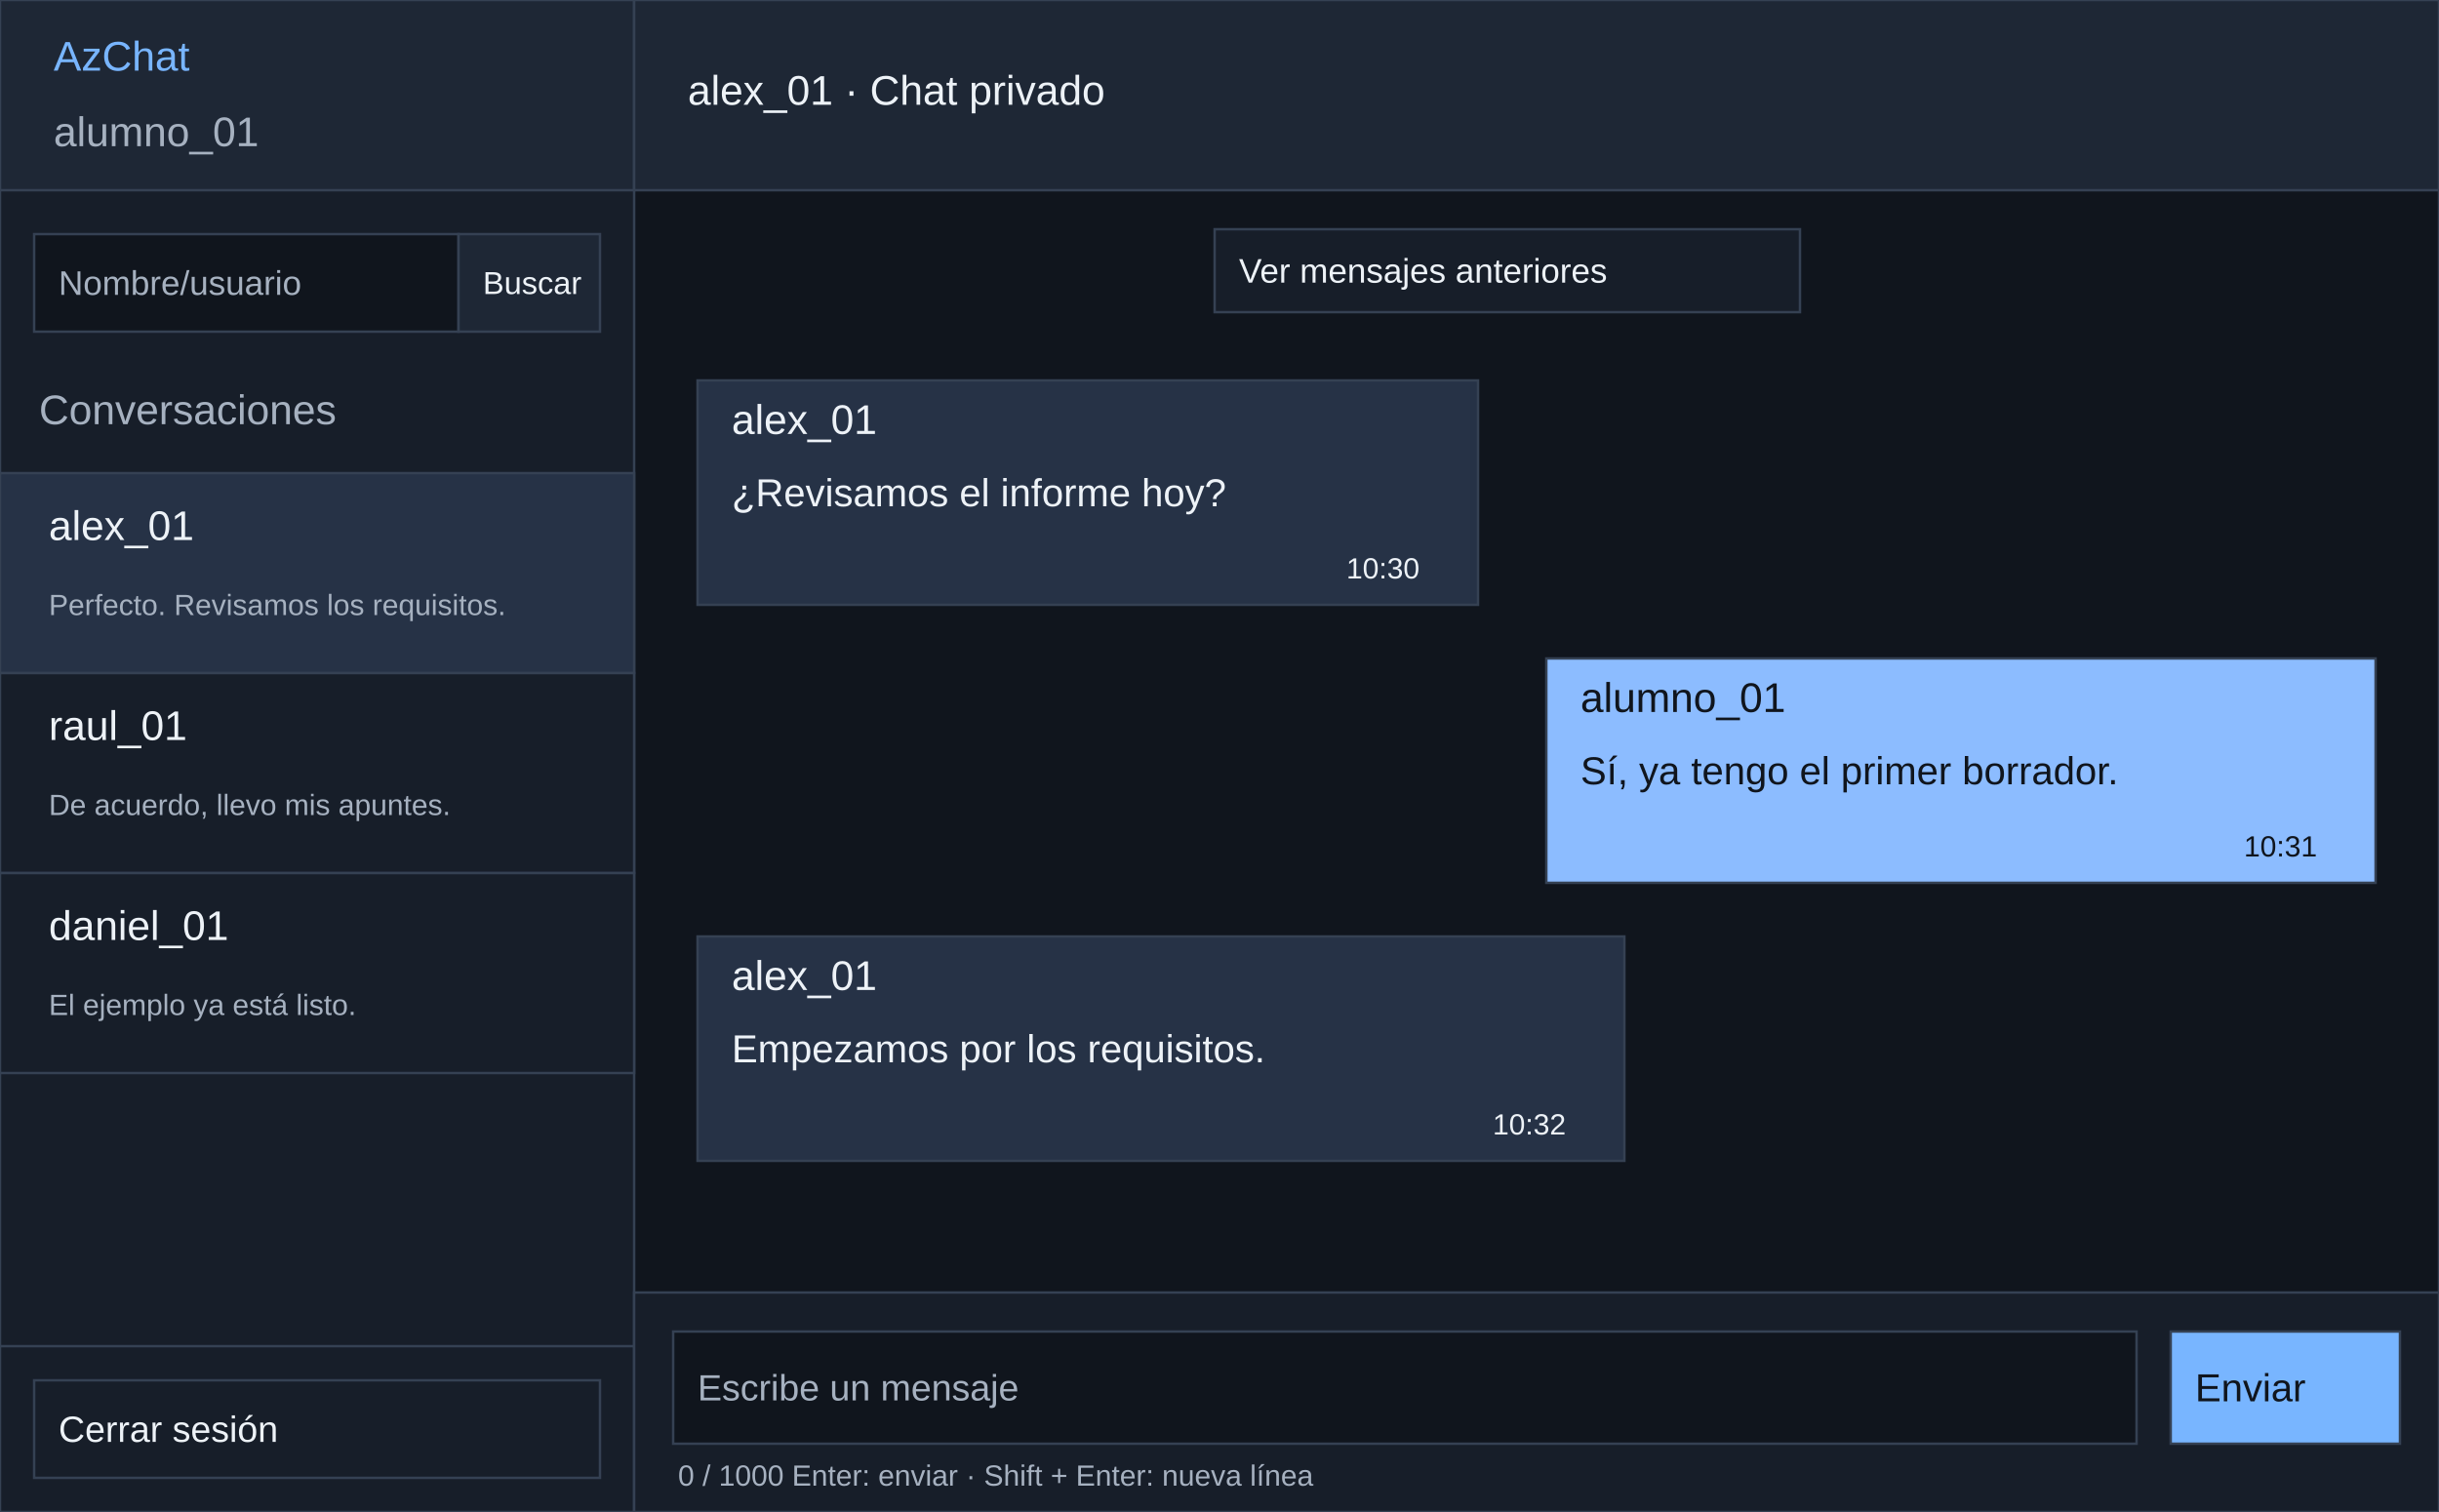
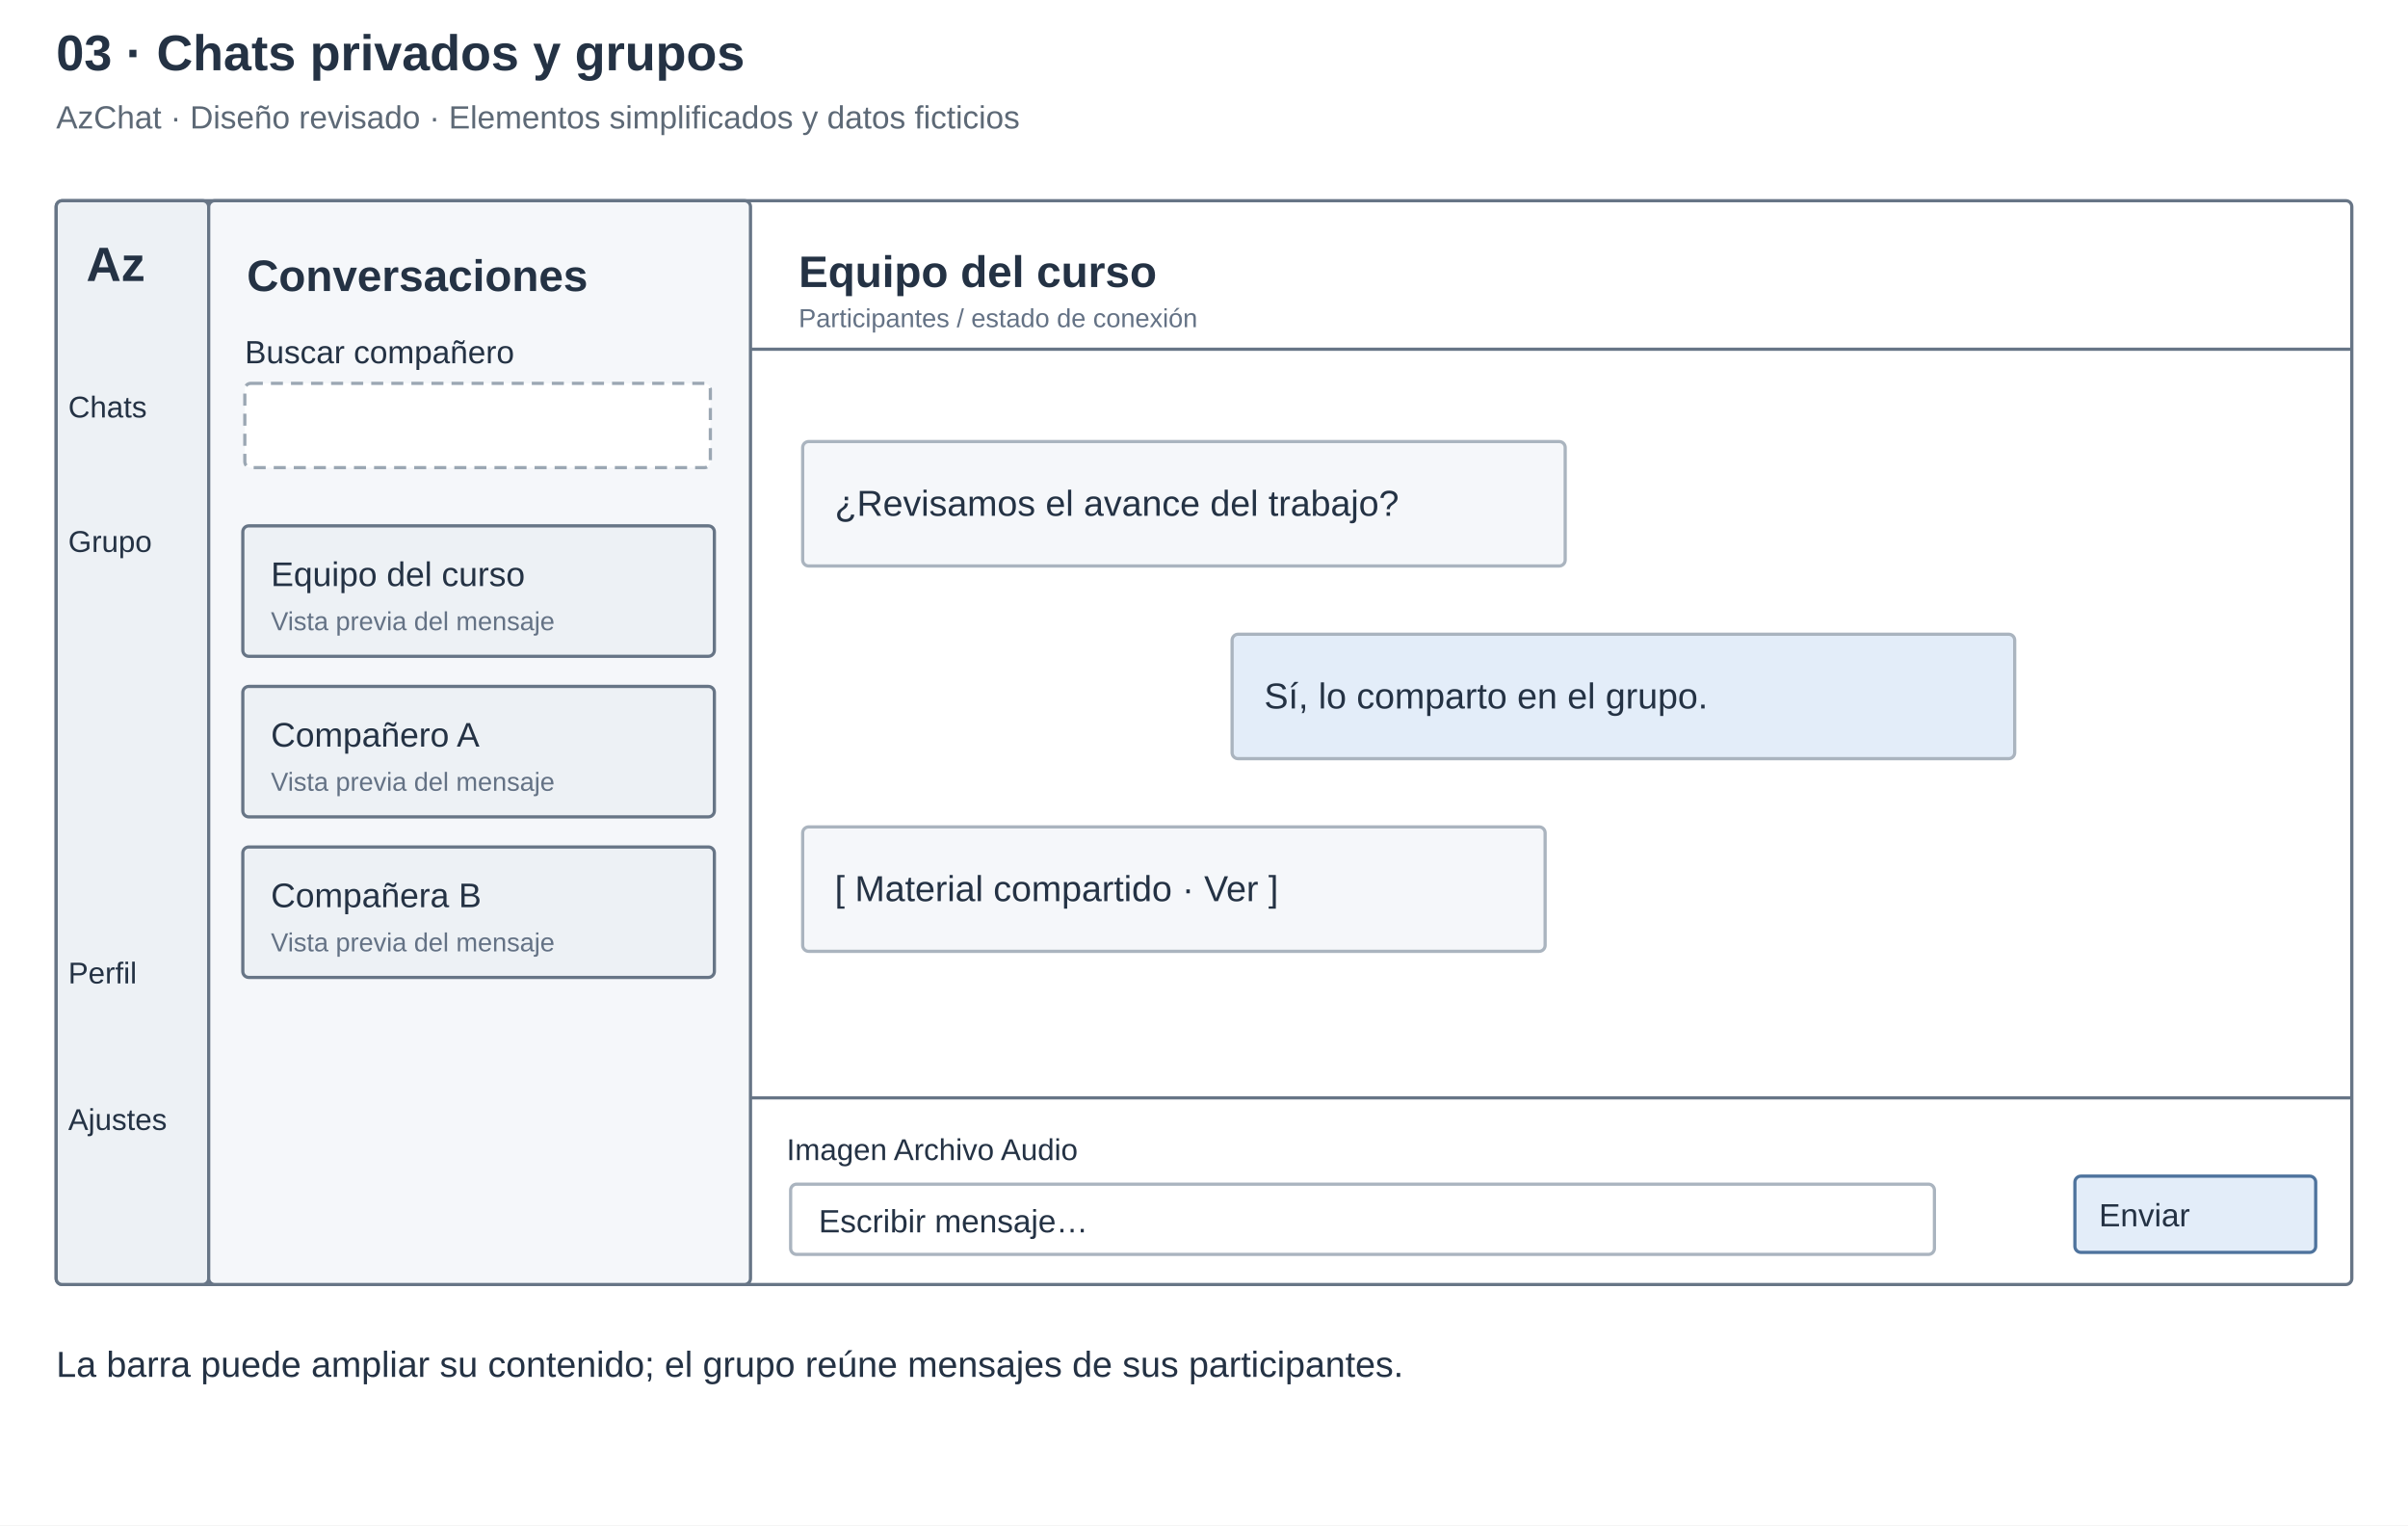
- <svg xmlns="http://www.w3.org/2000/svg" aria-labelledby="titulo" width="1000" height="620" viewBox="0 0 1000 620" role="img" content="&lt;mxfile host=&quot;app.diagrams.net&quot; compressed=&quot;false&quot;&gt;&lt;diagram id=&quot;03_contenido&quot; name=&quot;3. Contenido: conversaciones de ejemplo&quot;&gt;&lt;mxGraphModel grid=&quot;1&quot; gridSize=&quot;10&quot; page=&quot;1&quot; pageWidth=&quot;1000&quot; pageHeight=&quot;620&quot; background=&quot;#ffffff&quot;&gt;&lt;root&gt;&lt;mxCell id=&quot;0&quot; /&gt;&lt;mxCell id=&quot;1&quot; parent=&quot;0&quot; /&gt;&lt;mxCell id=&quot;n0&quot; value=&quot;&quot; style=&quot;rounded=0;html=0;whiteSpace=wrap;fillColor=#10151d;strokeColor=#354153;fontColor=#edf2f7;fontSize=17;fontFamily=Arial;align=left;verticalAlign=middle;spacingLeft=10;&quot; vertex=&quot;1&quot; parent=&quot;1&quot;&gt;&lt;mxGeometry as=&quot;geometry&quot; x=&quot;0&quot; y=&quot;0&quot; width=&quot;1000&quot; height=&quot;620&quot; /&gt;&lt;/mxCell&gt;&lt;mxCell id=&quot;n1&quot; value=&quot;&quot; style=&quot;rounded=0;html=0;whiteSpace=wrap;fillColor=#171e29;strokeColor=#354153;fontColor=#edf2f7;fontSize=17;fontFamily=Arial;align=left;verticalAlign=middle;spacingLeft=10;&quot; vertex=&quot;1&quot; parent=&quot;1&quot;&gt;&lt;mxGeometry as=&quot;geometry&quot; x=&quot;0&quot; y=&quot;0&quot; width=&quot;260&quot; height=&quot;620&quot; /&gt;&lt;/mxCell&gt;&lt;mxCell id=&quot;n2&quot; value=&quot;&quot; style=&quot;rounded=0;html=0;whiteSpace=wrap;fillColor=#1e2735;strokeColor=#354153;fontColor=#edf2f7;fontSize=17;fontFamily=Arial;align=left;verticalAlign=middle;spacingLeft=10;&quot; vertex=&quot;1&quot; parent=&quot;1&quot;&gt;&lt;mxGeometry as=&quot;geometry&quot; x=&quot;0&quot; y=&quot;0&quot; width=&quot;260&quot; height=&quot;78&quot; /&gt;&lt;/mxCell&gt;&lt;mxCell id=&quot;n3&quot; value=&quot;&quot; style=&quot;rounded=0;html=0;whiteSpace=wrap;fillColor=#1e2735;strokeColor=#354153;fontColor=#edf2f7;fontSize=17;fontFamily=Arial;align=left;verticalAlign=middle;spacingLeft=10;&quot; vertex=&quot;1&quot; parent=&quot;1&quot;&gt;&lt;mxGeometry as=&quot;geometry&quot; x=&quot;260&quot; y=&quot;0&quot; width=&quot;740&quot; height=&quot;78&quot; /&gt;&lt;/mxCell&gt;&lt;mxCell id=&quot;n4&quot; value=&quot;AzChat&quot; style=&quot;rounded=0;html=0;whiteSpace=wrap;fillColor=none;strokeColor=none;fontColor=#78b5ff;fontSize=17;fontFamily=Arial;align=left;verticalAlign=middle;spacingLeft=10;&quot; vertex=&quot;1&quot; parent=&quot;1&quot;&gt;&lt;mxGeometry as=&quot;geometry&quot; x=&quot;12&quot; y=&quot;8&quot; width=&quot;220&quot; height=&quot;30&quot; /&gt;&lt;/mxCell&gt;&lt;mxCell id=&quot;n5&quot; value=&quot;alumno_01&quot; style=&quot;rounded=0;html=0;whiteSpace=wrap;fillColor=none;strokeColor=none;fontColor=#a6b1c0;fontSize=17;fontFamily=Arial;align=left;verticalAlign=middle;spacingLeft=10;&quot; vertex=&quot;1&quot; parent=&quot;1&quot;&gt;&lt;mxGeometry as=&quot;geometry&quot; x=&quot;12&quot; y=&quot;40&quot; width=&quot;220&quot; height=&quot;28&quot; /&gt;&lt;/mxCell&gt;&lt;mxCell id=&quot;n6&quot; value=&quot;alex_01 · Chat privado&quot; style=&quot;rounded=0;html=0;whiteSpace=wrap;fillColor=none;strokeColor=none;fontColor=#edf2f7;fontSize=17;fontFamily=Arial;align=left;verticalAlign=middle;spacingLeft=10;&quot; vertex=&quot;1&quot; parent=&quot;1&quot;&gt;&lt;mxGeometry as=&quot;geometry&quot; x=&quot;272&quot; y=&quot;15&quot; width=&quot;350&quot; height=&quot;44&quot; /&gt;&lt;/mxCell&gt;&lt;mxCell id=&quot;n7&quot; value=&quot;&quot; style=&quot;rounded=0;html=0;whiteSpace=wrap;fillColor=#10151d;strokeColor=#354153;fontColor=#edf2f7;fontSize=17;fontFamily=Arial;align=left;verticalAlign=middle;spacingLeft=10;&quot; vertex=&quot;1&quot; parent=&quot;1&quot;&gt;&lt;mxGeometry as=&quot;geometry&quot; x=&quot;14&quot; y=&quot;96&quot; width=&quot;174&quot; height=&quot;40&quot; /&gt;&lt;/mxCell&gt;&lt;mxCell id=&quot;n8&quot; value=&quot;&quot; style=&quot;rounded=0;html=0;whiteSpace=wrap;fillColor=#1e2735;strokeColor=#354153;fontColor=#edf2f7;fontSize=17;fontFamily=Arial;align=left;verticalAlign=middle;spacingLeft=10;&quot; vertex=&quot;1&quot; parent=&quot;1&quot;&gt;&lt;mxGeometry as=&quot;geometry&quot; x=&quot;188&quot; y=&quot;96&quot; width=&quot;58&quot; height=&quot;40&quot; /&gt;&lt;/mxCell&gt;&lt;mxCell id=&quot;n9&quot; value=&quot;Nombre/usuario&quot; style=&quot;rounded=0;html=0;whiteSpace=wrap;fillColor=none;strokeColor=none;fontColor=#a6b1c0;fontSize=14;fontFamily=Arial;align=left;verticalAlign=middle;spacingLeft=10;&quot; vertex=&quot;1&quot; parent=&quot;1&quot;&gt;&lt;mxGeometry as=&quot;geometry&quot; x=&quot;14&quot; y=&quot;96&quot; width=&quot;174&quot; height=&quot;40&quot; /&gt;&lt;/mxCell&gt;&lt;mxCell id=&quot;n10&quot; value=&quot;Buscar&quot; style=&quot;rounded=0;html=0;whiteSpace=wrap;fillColor=none;strokeColor=none;fontColor=#edf2f7;fontSize=13;fontFamily=Arial;align=left;verticalAlign=middle;spacingLeft=10;&quot; vertex=&quot;1&quot; parent=&quot;1&quot;&gt;&lt;mxGeometry as=&quot;geometry&quot; x=&quot;188&quot; y=&quot;96&quot; width=&quot;58&quot; height=&quot;40&quot; /&gt;&lt;/mxCell&gt;&lt;mxCell id=&quot;n11&quot; value=&quot;Conversaciones&quot; style=&quot;rounded=0;html=0;whiteSpace=wrap;fillColor=none;strokeColor=none;fontColor=#a6b1c0;fontSize=17;fontFamily=Arial;align=left;verticalAlign=middle;spacingLeft=10;&quot; vertex=&quot;1&quot; parent=&quot;1&quot;&gt;&lt;mxGeometry as=&quot;geometry&quot; x=&quot;6&quot; y=&quot;150&quot; width=&quot;240&quot; height=&quot;36&quot; /&gt;&lt;/mxCell&gt;&lt;mxCell id=&quot;n12&quot; value=&quot;&quot; style=&quot;rounded=0;html=0;whiteSpace=wrap;fillColor=#263246;strokeColor=#354153;fontColor=#edf2f7;fontSize=17;fontFamily=Arial;align=left;verticalAlign=middle;spacingLeft=10;&quot; vertex=&quot;1&quot; parent=&quot;1&quot;&gt;&lt;mxGeometry as=&quot;geometry&quot; x=&quot;0&quot; y=&quot;194&quot; width=&quot;260&quot; height=&quot;82&quot; /&gt;&lt;/mxCell&gt;&lt;mxCell id=&quot;n13&quot; value=&quot;alex_01&quot; style=&quot;rounded=0;html=0;whiteSpace=wrap;fillColor=none;strokeColor=none;fontColor=#edf2f7;fontSize=17;fontFamily=Arial;align=left;verticalAlign=middle;spacingLeft=10;&quot; vertex=&quot;1&quot; parent=&quot;1&quot;&gt;&lt;mxGeometry as=&quot;geometry&quot; x=&quot;10&quot; y=&quot;202&quot; width=&quot;230&quot; height=&quot;27&quot; /&gt;&lt;/mxCell&gt;&lt;mxCell id=&quot;n14&quot; value=&quot;Perfecto. Revisamos los requisitos.&quot; style=&quot;rounded=0;html=0;whiteSpace=wrap;fillColor=none;strokeColor=none;fontColor=#a6b1c0;fontSize=12;fontFamily=Arial;align=left;verticalAlign=middle;spacingLeft=10;&quot; vertex=&quot;1&quot; parent=&quot;1&quot;&gt;&lt;mxGeometry as=&quot;geometry&quot; x=&quot;10&quot; y=&quot;233&quot; width=&quot;230&quot; height=&quot;30&quot; /&gt;&lt;/mxCell&gt;&lt;mxCell id=&quot;n15&quot; value=&quot;&quot; style=&quot;rounded=0;html=0;whiteSpace=wrap;fillColor=#171e29;strokeColor=#354153;fontColor=#edf2f7;fontSize=17;fontFamily=Arial;align=left;verticalAlign=middle;spacingLeft=10;&quot; vertex=&quot;1&quot; parent=&quot;1&quot;&gt;&lt;mxGeometry as=&quot;geometry&quot; x=&quot;0&quot; y=&quot;276&quot; width=&quot;260&quot; height=&quot;82&quot; /&gt;&lt;/mxCell&gt;&lt;mxCell id=&quot;n16&quot; value=&quot;raul_01&quot; style=&quot;rounded=0;html=0;whiteSpace=wrap;fillColor=none;strokeColor=none;fontColor=#edf2f7;fontSize=17;fontFamily=Arial;align=left;verticalAlign=middle;spacingLeft=10;&quot; vertex=&quot;1&quot; parent=&quot;1&quot;&gt;&lt;mxGeometry as=&quot;geometry&quot; x=&quot;10&quot; y=&quot;284&quot; width=&quot;230&quot; height=&quot;27&quot; /&gt;&lt;/mxCell&gt;&lt;mxCell id=&quot;n17&quot; value=&quot;De acuerdo, llevo mis apuntes.&quot; style=&quot;rounded=0;html=0;whiteSpace=wrap;fillColor=none;strokeColor=none;fontColor=#a6b1c0;fontSize=12;fontFamily=Arial;align=left;verticalAlign=middle;spacingLeft=10;&quot; vertex=&quot;1&quot; parent=&quot;1&quot;&gt;&lt;mxGeometry as=&quot;geometry&quot; x=&quot;10&quot; y=&quot;315&quot; width=&quot;230&quot; height=&quot;30&quot; /&gt;&lt;/mxCell&gt;&lt;mxCell id=&quot;n18&quot; value=&quot;&quot; style=&quot;rounded=0;html=0;whiteSpace=wrap;fillColor=#171e29;strokeColor=#354153;fontColor=#edf2f7;fontSize=17;fontFamily=Arial;align=left;verticalAlign=middle;spacingLeft=10;&quot; vertex=&quot;1&quot; parent=&quot;1&quot;&gt;&lt;mxGeometry as=&quot;geometry&quot; x=&quot;0&quot; y=&quot;358&quot; width=&quot;260&quot; height=&quot;82&quot; /&gt;&lt;/mxCell&gt;&lt;mxCell id=&quot;n19&quot; value=&quot;daniel_01&quot; style=&quot;rounded=0;html=0;whiteSpace=wrap;fillColor=none;strokeColor=none;fontColor=#edf2f7;fontSize=17;fontFamily=Arial;align=left;verticalAlign=middle;spacingLeft=10;&quot; vertex=&quot;1&quot; parent=&quot;1&quot;&gt;&lt;mxGeometry as=&quot;geometry&quot; x=&quot;10&quot; y=&quot;366&quot; width=&quot;230&quot; height=&quot;27&quot; /&gt;&lt;/mxCell&gt;&lt;mxCell id=&quot;n20&quot; value=&quot;El ejemplo ya está listo.&quot; style=&quot;rounded=0;html=0;whiteSpace=wrap;fillColor=none;strokeColor=none;fontColor=#a6b1c0;fontSize=12;fontFamily=Arial;align=left;verticalAlign=middle;spacingLeft=10;&quot; vertex=&quot;1&quot; parent=&quot;1&quot;&gt;&lt;mxGeometry as=&quot;geometry&quot; x=&quot;10&quot; y=&quot;397&quot; width=&quot;230&quot; height=&quot;30&quot; /&gt;&lt;/mxCell&gt;&lt;mxCell id=&quot;n21&quot; value=&quot;&quot; style=&quot;rounded=0;html=0;whiteSpace=wrap;fillColor=#171e29;strokeColor=#354153;fontColor=#edf2f7;fontSize=17;fontFamily=Arial;align=left;verticalAlign=middle;spacingLeft=10;&quot; vertex=&quot;1&quot; parent=&quot;1&quot;&gt;&lt;mxGeometry as=&quot;geometry&quot; x=&quot;0&quot; y=&quot;552&quot; width=&quot;260&quot; height=&quot;68&quot; /&gt;&lt;/mxCell&gt;&lt;mxCell id=&quot;n22&quot; value=&quot;&quot; style=&quot;rounded=0;html=0;whiteSpace=wrap;fillColor=#171e29;strokeColor=#354153;fontColor=#edf2f7;fontSize=17;fontFamily=Arial;align=left;verticalAlign=middle;spacingLeft=10;&quot; vertex=&quot;1&quot; parent=&quot;1&quot;&gt;&lt;mxGeometry as=&quot;geometry&quot; x=&quot;14&quot; y=&quot;566&quot; width=&quot;232&quot; height=&quot;40&quot; /&gt;&lt;/mxCell&gt;&lt;mxCell id=&quot;n23&quot; value=&quot;Cerrar sesión&quot; style=&quot;rounded=0;html=0;whiteSpace=wrap;fillColor=none;strokeColor=none;fontColor=#edf2f7;fontSize=15;fontFamily=Arial;align=left;verticalAlign=middle;spacingLeft=10;&quot; vertex=&quot;1&quot; parent=&quot;1&quot;&gt;&lt;mxGeometry as=&quot;geometry&quot; x=&quot;14&quot; y=&quot;566&quot; width=&quot;232&quot; height=&quot;40&quot; /&gt;&lt;/mxCell&gt;&lt;mxCell id=&quot;n24&quot; value=&quot;&quot; style=&quot;rounded=0;html=0;whiteSpace=wrap;fillColor=#171e29;strokeColor=#354153;fontColor=#edf2f7;fontSize=17;fontFamily=Arial;align=left;verticalAlign=middle;spacingLeft=10;&quot; vertex=&quot;1&quot; parent=&quot;1&quot;&gt;&lt;mxGeometry as=&quot;geometry&quot; x=&quot;498&quot; y=&quot;94&quot; width=&quot;240&quot; height=&quot;34&quot; /&gt;&lt;/mxCell&gt;&lt;mxCell id=&quot;n25&quot; value=&quot;Ver mensajes anteriores&quot; style=&quot;rounded=0;html=0;whiteSpace=wrap;fillColor=none;strokeColor=none;fontColor=#edf2f7;fontSize=14;fontFamily=Arial;align=left;verticalAlign=middle;spacingLeft=10;&quot; vertex=&quot;1&quot; parent=&quot;1&quot;&gt;&lt;mxGeometry as=&quot;geometry&quot; x=&quot;498&quot; y=&quot;94&quot; width=&quot;240&quot; height=&quot;34&quot; /&gt;&lt;/mxCell&gt;&lt;mxCell id=&quot;n26&quot; value=&quot;&quot; style=&quot;rounded=0;html=0;whiteSpace=wrap;fillColor=#263246;strokeColor=#354153;fontColor=#edf2f7;fontSize=17;fontFamily=Arial;align=left;verticalAlign=middle;spacingLeft=10;&quot; vertex=&quot;1&quot; parent=&quot;1&quot;&gt;&lt;mxGeometry as=&quot;geometry&quot; x=&quot;286&quot; y=&quot;156&quot; width=&quot;320&quot; height=&quot;92&quot; /&gt;&lt;/mxCell&gt;&lt;mxCell id=&quot;n27&quot; value=&quot;alex_01&quot; style=&quot;rounded=0;html=0;whiteSpace=wrap;fillColor=none;strokeColor=none;fontColor=#edf2f7;fontSize=17;fontFamily=Arial;align=left;verticalAlign=middle;spacingLeft=10;&quot; vertex=&quot;1&quot; parent=&quot;1&quot;&gt;&lt;mxGeometry as=&quot;geometry&quot; x=&quot;290&quot; y=&quot;160&quot; width=&quot;312&quot; height=&quot;24&quot; /&gt;&lt;/mxCell&gt;&lt;mxCell id=&quot;n28&quot; value=&quot;¿Revisamos el informe hoy?&quot; style=&quot;rounded=0;html=0;whiteSpace=wrap;fillColor=none;strokeColor=none;fontColor=#edf2f7;fontSize=16;fontFamily=Arial;align=left;verticalAlign=middle;spacingLeft=10;&quot; vertex=&quot;1&quot; parent=&quot;1&quot;&gt;&lt;mxGeometry as=&quot;geometry&quot; x=&quot;290&quot; y=&quot;184&quot; width=&quot;312&quot; height=&quot;36&quot; /&gt;&lt;/mxCell&gt;&lt;mxCell id=&quot;n29&quot; value=&quot;10:30&quot; style=&quot;rounded=0;html=0;whiteSpace=wrap;fillColor=none;strokeColor=none;fontColor=#edf2f7;fontSize=12;fontFamily=Arial;align=left;verticalAlign=middle;spacingLeft=10;&quot; vertex=&quot;1&quot; parent=&quot;1&quot;&gt;&lt;mxGeometry as=&quot;geometry&quot; x=&quot;542&quot; y=&quot;222&quot; width=&quot;60&quot; height=&quot;22&quot; /&gt;&lt;/mxCell&gt;&lt;mxCell id=&quot;n30&quot; value=&quot;&quot; style=&quot;rounded=0;html=0;whiteSpace=wrap;fillColor=#8cbcff;strokeColor=#354153;fontColor=#edf2f7;fontSize=17;fontFamily=Arial;align=left;verticalAlign=middle;spacingLeft=10;&quot; vertex=&quot;1&quot; parent=&quot;1&quot;&gt;&lt;mxGeometry as=&quot;geometry&quot; x=&quot;634&quot; y=&quot;270&quot; width=&quot;340&quot; height=&quot;92&quot; /&gt;&lt;/mxCell&gt;&lt;mxCell id=&quot;n31&quot; value=&quot;alumno_01&quot; style=&quot;rounded=0;html=0;whiteSpace=wrap;fillColor=none;strokeColor=none;fontColor=#10151d;fontSize=17;fontFamily=Arial;align=left;verticalAlign=middle;spacingLeft=10;&quot; vertex=&quot;1&quot; parent=&quot;1&quot;&gt;&lt;mxGeometry as=&quot;geometry&quot; x=&quot;638&quot; y=&quot;274&quot; width=&quot;332&quot; height=&quot;24&quot; /&gt;&lt;/mxCell&gt;&lt;mxCell id=&quot;n32&quot; value=&quot;Sí, ya tengo el primer borrador.&quot; style=&quot;rounded=0;html=0;whiteSpace=wrap;fillColor=none;strokeColor=none;fontColor=#10151d;fontSize=16;fontFamily=Arial;align=left;verticalAlign=middle;spacingLeft=10;&quot; vertex=&quot;1&quot; parent=&quot;1&quot;&gt;&lt;mxGeometry as=&quot;geometry&quot; x=&quot;638&quot; y=&quot;298&quot; width=&quot;332&quot; height=&quot;36&quot; /&gt;&lt;/mxCell&gt;&lt;mxCell id=&quot;n33&quot; value=&quot;10:31&quot; style=&quot;rounded=0;html=0;whiteSpace=wrap;fillColor=none;strokeColor=none;fontColor=#10151d;fontSize=12;fontFamily=Arial;align=left;verticalAlign=middle;spacingLeft=10;&quot; vertex=&quot;1&quot; parent=&quot;1&quot;&gt;&lt;mxGeometry as=&quot;geometry&quot; x=&quot;910&quot; y=&quot;336&quot; width=&quot;60&quot; height=&quot;22&quot; /&gt;&lt;/mxCell&gt;&lt;mxCell id=&quot;n34&quot; value=&quot;&quot; style=&quot;rounded=0;html=0;whiteSpace=wrap;fillColor=#263246;strokeColor=#354153;fontColor=#edf2f7;fontSize=17;fontFamily=Arial;align=left;verticalAlign=middle;spacingLeft=10;&quot; vertex=&quot;1&quot; parent=&quot;1&quot;&gt;&lt;mxGeometry as=&quot;geometry&quot; x=&quot;286&quot; y=&quot;384&quot; width=&quot;380&quot; height=&quot;92&quot; /&gt;&lt;/mxCell&gt;&lt;mxCell id=&quot;n35&quot; value=&quot;alex_01&quot; style=&quot;rounded=0;html=0;whiteSpace=wrap;fillColor=none;strokeColor=none;fontColor=#edf2f7;fontSize=17;fontFamily=Arial;align=left;verticalAlign=middle;spacingLeft=10;&quot; vertex=&quot;1&quot; parent=&quot;1&quot;&gt;&lt;mxGeometry as=&quot;geometry&quot; x=&quot;290&quot; y=&quot;388&quot; width=&quot;372&quot; height=&quot;24&quot; /&gt;&lt;/mxCell&gt;&lt;mxCell id=&quot;n36&quot; value=&quot;Empezamos por los requisitos.&quot; style=&quot;rounded=0;html=0;whiteSpace=wrap;fillColor=none;strokeColor=none;fontColor=#edf2f7;fontSize=16;fontFamily=Arial;align=left;verticalAlign=middle;spacingLeft=10;&quot; vertex=&quot;1&quot; parent=&quot;1&quot;&gt;&lt;mxGeometry as=&quot;geometry&quot; x=&quot;290&quot; y=&quot;412&quot; width=&quot;372&quot; height=&quot;36&quot; /&gt;&lt;/mxCell&gt;&lt;mxCell id=&quot;n37&quot; value=&quot;10:32&quot; style=&quot;rounded=0;html=0;whiteSpace=wrap;fillColor=none;strokeColor=none;fontColor=#edf2f7;fontSize=12;fontFamily=Arial;align=left;verticalAlign=middle;spacingLeft=10;&quot; vertex=&quot;1&quot; parent=&quot;1&quot;&gt;&lt;mxGeometry as=&quot;geometry&quot; x=&quot;602&quot; y=&quot;450&quot; width=&quot;60&quot; height=&quot;22&quot; /&gt;&lt;/mxCell&gt;&lt;mxCell id=&quot;n38&quot; value=&quot;&quot; style=&quot;rounded=0;html=0;whiteSpace=wrap;fillColor=#171e29;strokeColor=#354153;fontColor=#edf2f7;fontSize=17;fontFamily=Arial;align=left;verticalAlign=middle;spacingLeft=10;&quot; vertex=&quot;1&quot; parent=&quot;1&quot;&gt;&lt;mxGeometry as=&quot;geometry&quot; x=&quot;260&quot; y=&quot;530&quot; width=&quot;740&quot; height=&quot;90&quot; /&gt;&lt;/mxCell&gt;&lt;mxCell id=&quot;n39&quot; value=&quot;&quot; style=&quot;rounded=0;html=0;whiteSpace=wrap;fillColor=#10151d;strokeColor=#354153;fontColor=#edf2f7;fontSize=17;fontFamily=Arial;align=left;verticalAlign=middle;spacingLeft=10;&quot; vertex=&quot;1&quot; parent=&quot;1&quot;&gt;&lt;mxGeometry as=&quot;geometry&quot; x=&quot;276&quot; y=&quot;546&quot; width=&quot;600&quot; height=&quot;46&quot; /&gt;&lt;/mxCell&gt;&lt;mxCell id=&quot;n40&quot; value=&quot;&quot; style=&quot;rounded=0;html=0;whiteSpace=wrap;fillColor=#78b5ff;strokeColor=#354153;fontColor=#edf2f7;fontSize=17;fontFamily=Arial;align=left;verticalAlign=middle;spacingLeft=10;&quot; vertex=&quot;1&quot; parent=&quot;1&quot;&gt;&lt;mxGeometry as=&quot;geometry&quot; x=&quot;890&quot; y=&quot;546&quot; width=&quot;94&quot; height=&quot;46&quot; /&gt;&lt;/mxCell&gt;&lt;mxCell id=&quot;n41&quot; value=&quot;Escribe un mensaje&quot; style=&quot;rounded=0;html=0;whiteSpace=wrap;fillColor=none;strokeColor=none;fontColor=#a6b1c0;fontSize=15;fontFamily=Arial;align=left;verticalAlign=middle;spacingLeft=10;&quot; vertex=&quot;1&quot; parent=&quot;1&quot;&gt;&lt;mxGeometry as=&quot;geometry&quot; x=&quot;276&quot; y=&quot;546&quot; width=&quot;600&quot; height=&quot;46&quot; /&gt;&lt;/mxCell&gt;&lt;mxCell id=&quot;n42&quot; value=&quot;Enviar&quot; style=&quot;rounded=0;html=0;whiteSpace=wrap;fillColor=none;strokeColor=none;fontColor=#10151d;fontSize=16;fontFamily=Arial;align=left;verticalAlign=middle;spacingLeft=10;&quot; vertex=&quot;1&quot; parent=&quot;1&quot;&gt;&lt;mxGeometry as=&quot;geometry&quot; x=&quot;890&quot; y=&quot;546&quot; width=&quot;94&quot; height=&quot;46&quot; /&gt;&lt;/mxCell&gt;&lt;mxCell id=&quot;n43&quot; value=&quot;0 / 1000                         Enter: enviar · Shift + Enter: nueva línea&quot; style=&quot;rounded=0;html=0;whiteSpace=wrap;fillColor=none;strokeColor=none;fontColor=#a6b1c0;fontSize=12;fontFamily=Arial;align=left;verticalAlign=middle;spacingLeft=10;&quot; vertex=&quot;1&quot; parent=&quot;1&quot;&gt;&lt;mxGeometry as=&quot;geometry&quot; x=&quot;268&quot; y=&quot;594&quot; width=&quot;710&quot; height=&quot;22&quot; /&gt;&lt;/mxCell&gt;&lt;/root&gt;&lt;/mxGraphModel&gt;&lt;/diagram&gt;&lt;/mxfile&gt;">
-   <rect x="0" y="0" width="1000" height="620" fill="#10151d" stroke="#354153" />
-   <rect x="0" y="0" width="260" height="620" fill="#171e29" stroke="#354153" />
-   <rect x="0" y="0" width="260" height="78" fill="#1e2735" stroke="#354153" />
-   <rect x="260" y="0" width="740" height="78" fill="#1e2735" stroke="#354153" />
-   <text font-family="Arial, Helvetica, sans-serif" font-size="17" x="22" y="28.95" fill="#78b5ff">
-     <tspan x="22" dy="0">AzChat</tspan>
-   </text>
-   <text font-family="Arial, Helvetica, sans-serif" font-size="17" x="22" y="59.95" fill="#a6b1c0">
-     <tspan x="22" dy="0">alumno_01</tspan>
-   </text>
-   <text font-family="Arial, Helvetica, sans-serif" font-size="17" x="282" y="42.95" fill="#edf2f7">
-     <tspan x="282" dy="0">alex_01 · Chat privado</tspan>
-   </text>
-   <rect x="14" y="96" width="174" height="40" fill="#10151d" stroke="#354153" />
-   <rect x="188" y="96" width="58" height="40" fill="#1e2735" stroke="#354153" />
-   <text font-family="Arial, Helvetica, sans-serif" font-size="14" x="24" y="120.9" fill="#a6b1c0">
-     <tspan x="24" dy="0">Nombre/usuario</tspan>
-   </text>
-   <text font-family="Arial, Helvetica, sans-serif" font-size="13" x="198" y="120.55" fill="#edf2f7">
-     <tspan x="198" dy="0">Buscar</tspan>
-   </text>
-   <text font-family="Arial, Helvetica, sans-serif" font-size="17" x="16" y="173.95" fill="#a6b1c0">
-     <tspan x="16" dy="0">Conversaciones</tspan>
-   </text>
-   <rect x="0" y="194" width="260" height="82" fill="#263246" stroke="#354153" />
-   <text font-family="Arial, Helvetica, sans-serif" font-size="17" x="20" y="221.45" fill="#edf2f7">
-     <tspan x="20" dy="0">alex_01</tspan>
-   </text>
-   <text font-family="Arial, Helvetica, sans-serif" font-size="12" x="20" y="252.2" fill="#a6b1c0">
-     <tspan x="20" dy="0">Perfecto. Revisamos los requisitos.</tspan>
-   </text>
-   <rect x="0" y="276" width="260" height="82" fill="#171e29" stroke="#354153" />
-   <text font-family="Arial, Helvetica, sans-serif" font-size="17" x="20" y="303.45" fill="#edf2f7">
-     <tspan x="20" dy="0">raul_01</tspan>
-   </text>
-   <text font-family="Arial, Helvetica, sans-serif" font-size="12" x="20" y="334.2" fill="#a6b1c0">
-     <tspan x="20" dy="0">De acuerdo, llevo mis apuntes.</tspan>
-   </text>
-   <rect x="0" y="358" width="260" height="82" fill="#171e29" stroke="#354153" />
-   <text font-family="Arial, Helvetica, sans-serif" font-size="17" x="20" y="385.45" fill="#edf2f7">
-     <tspan x="20" dy="0">daniel_01</tspan>
-   </text>
-   <text font-family="Arial, Helvetica, sans-serif" font-size="12" x="20" y="416.2" fill="#a6b1c0">
-     <tspan x="20" dy="0">El ejemplo ya está listo.</tspan>
-   </text>
-   <rect x="0" y="552" width="260" height="68" fill="#171e29" stroke="#354153" />
-   <rect x="14" y="566" width="232" height="40" fill="#171e29" stroke="#354153" />
-   <text font-family="Arial, Helvetica, sans-serif" font-size="15" x="24" y="591.25" fill="#edf2f7">
-     <tspan x="24" dy="0">Cerrar sesión</tspan>
-   </text>
-   <rect x="498" y="94" width="240" height="34" fill="#171e29" stroke="#354153" />
-   <text font-family="Arial, Helvetica, sans-serif" font-size="14" x="508" y="115.9" fill="#edf2f7">
-     <tspan x="508" dy="0">Ver mensajes anteriores</tspan>
-   </text>
-   <rect x="286" y="156" width="320" height="92" fill="#263246" stroke="#354153" />
-   <text font-family="Arial, Helvetica, sans-serif" font-size="17" x="300" y="177.95" fill="#edf2f7">
-     <tspan x="300" dy="0">alex_01</tspan>
-   </text>
-   <text font-family="Arial, Helvetica, sans-serif" font-size="16" x="300" y="207.6" fill="#edf2f7">
-     <tspan x="300" dy="0">¿Revisamos el informe hoy?</tspan>
-   </text>
-   <text font-family="Arial, Helvetica, sans-serif" font-size="12" x="552" y="237.2" fill="#edf2f7">
-     <tspan x="552" dy="0">10:30</tspan>
-   </text>
-   <rect x="634" y="270" width="340" height="92" fill="#8cbcff" stroke="#354153" />
-   <text font-family="Arial, Helvetica, sans-serif" font-size="17" x="648" y="291.95" fill="#10151d">
-     <tspan x="648" dy="0">alumno_01</tspan>
-   </text>
-   <text font-family="Arial, Helvetica, sans-serif" font-size="16" x="648" y="321.6" fill="#10151d">
-     <tspan x="648" dy="0">Sí, ya tengo el primer borrador.</tspan>
-   </text>
-   <text font-family="Arial, Helvetica, sans-serif" font-size="12" x="920" y="351.2" fill="#10151d">
-     <tspan x="920" dy="0">10:31</tspan>
-   </text>
-   <rect x="286" y="384" width="380" height="92" fill="#263246" stroke="#354153" />
-   <text font-family="Arial, Helvetica, sans-serif" font-size="17" x="300" y="405.95" fill="#edf2f7">
-     <tspan x="300" dy="0">alex_01</tspan>
-   </text>
-   <text font-family="Arial, Helvetica, sans-serif" font-size="16" x="300" y="435.6" fill="#edf2f7">
-     <tspan x="300" dy="0">Empezamos por los requisitos.</tspan>
-   </text>
-   <text font-family="Arial, Helvetica, sans-serif" font-size="12" x="612" y="465.2" fill="#edf2f7">
-     <tspan x="612" dy="0">10:32</tspan>
-   </text>
-   <rect x="260" y="530" width="740" height="90" fill="#171e29" stroke="#354153" />
-   <rect x="276" y="546" width="600" height="46" fill="#10151d" stroke="#354153" />
-   <rect x="890" y="546" width="94" height="46" fill="#78b5ff" stroke="#354153" />
-   <text font-family="Arial, Helvetica, sans-serif" font-size="15" x="286" y="574.25" fill="#a6b1c0">
-     <tspan x="286" dy="0">Escribe un mensaje</tspan>
-   </text>
-   <text font-family="Arial, Helvetica, sans-serif" font-size="16" x="900" y="574.6" fill="#10151d">
-     <tspan x="900" dy="0">Enviar</tspan>
-   </text>
-   <text font-family="Arial, Helvetica, sans-serif" font-size="12" x="278" y="609.2" fill="#a6b1c0">
-     <tspan x="278" dy="0">0 / 1000                         Enter: enviar · Shift + Enter: nueva línea</tspan>
-   </text>
+ <svg xmlns="http://www.w3.org/2000/svg" width="1200" height="760" viewBox="0 0 1200 760" role="img">
+   <rect width="100%" height="100%" fill="white" />
+   <text x="28" y="35" font-family="Arial,sans-serif" font-size="25" fill="#243244" font-weight="bold">03 · Chats privados y grupos</text>
+   <text x="28" y="64" font-family="Arial,sans-serif" font-size="16" fill="#5d6976" font-weight="normal">AzChat · Diseño revisado · Elementos simplificados y datos ficticios</text>
+   <rect x="28" y="100" width="1144" height="540" rx="3" fill="white" stroke="#677586" stroke-width="1.6" />
+   <rect x="28" y="100" width="76" height="540" rx="3" fill="#edf1f5" stroke="#677586" stroke-width="1.6" />
+   <text x="43" y="140" font-family="Arial,sans-serif" font-size="24" fill="#243244" font-weight="bold">Az</text>
+   <text x="34" y="208" font-family="Arial,sans-serif" font-size="15" fill="#243244" font-weight="normal">Chats</text>
+   <text x="34" y="275" font-family="Arial,sans-serif" font-size="15" fill="#243244" font-weight="normal">Grupo</text>
+   <text x="34" y="490" font-family="Arial,sans-serif" font-size="15" fill="#243244" font-weight="normal">Perfil</text>
+   <text x="34" y="563" font-family="Arial,sans-serif" font-size="15" fill="#243244" font-weight="normal">Ajustes</text>
+   <rect x="104" y="100" width="270" height="540" rx="3" fill="#f5f7fa" stroke="#677586" stroke-width="1.6" />
+   <text x="123" y="145" font-family="Arial,sans-serif" font-size="22" fill="#243244" font-weight="bold">Conversaciones</text>
+   <text x="122" y="181" font-family="Arial,sans-serif" font-size="16" fill="#243244" font-weight="normal">Buscar compañero</text>
+   <rect x="122" y="191" width="232" height="42" rx="3" fill="white" stroke="#9ba7b3" stroke-width="1.6" stroke-dasharray="6 4" />
+   <rect x="121" y="262" width="235" height="65" rx="3" fill="#edf1f5" stroke="#677586" stroke-width="1.6" />
+   <text x="135" y="292" font-family="Arial,sans-serif" font-size="17" fill="#243244" font-weight="normal">Equipo del curso</text>
+   <text x="135" y="314" font-family="Arial,sans-serif" font-size="13" fill="#647285" font-weight="normal">Vista previa del mensaje</text>
+   <rect x="121" y="342" width="235" height="65" rx="3" fill="#edf1f5" stroke="#677586" stroke-width="1.6" />
+   <text x="135" y="372" font-family="Arial,sans-serif" font-size="17" fill="#243244" font-weight="normal">Compañero A</text>
+   <text x="135" y="394" font-family="Arial,sans-serif" font-size="13" fill="#647285" font-weight="normal">Vista previa del mensaje</text>
+   <rect x="121" y="422" width="235" height="65" rx="3" fill="#edf1f5" stroke="#677586" stroke-width="1.6" />
+   <text x="135" y="452" font-family="Arial,sans-serif" font-size="17" fill="#243244" font-weight="normal">Compañera B</text>
+   <text x="135" y="474" font-family="Arial,sans-serif" font-size="13" fill="#647285" font-weight="normal">Vista previa del mensaje</text>
+   <path d="M374 174 L1172 174" stroke="#677586" fill="none" stroke-width="1.6" />
+   <text x="398" y="143" font-family="Arial,sans-serif" font-size="22" fill="#243244" font-weight="bold">Equipo del curso</text>
+   <text x="398" y="163" font-family="Arial,sans-serif" font-size="13" fill="#647285" font-weight="normal">Participantes / estado de conexión</text>
+   <rect x="400" y="220" width="380" height="62" rx="3" fill="#f5f7fa" stroke="#aab4bf" stroke-width="1.6" />
+   <text x="416" y="257" font-family="Arial,sans-serif" font-size="18" fill="#243244" font-weight="normal">¿Revisamos el avance del trabajo?</text>
+   <rect x="614" y="316" width="390" height="62" rx="3" fill="#e3edf9" stroke="#aab4bf" stroke-width="1.6" />
+   <text x="630" y="353" font-family="Arial,sans-serif" font-size="18" fill="#243244" font-weight="normal">Sí, lo comparto en el grupo.</text>
+   <rect x="400" y="412" width="370" height="62" rx="3" fill="#f5f7fa" stroke="#aab4bf" stroke-width="1.6" />
+   <text x="416" y="449" font-family="Arial,sans-serif" font-size="18" fill="#243244" font-weight="normal">[ Material compartido · Ver ]</text>
+   <path d="M374 547 L1172 547" stroke="#677586" fill="none" stroke-width="1.6" />
+   <text x="392" y="578" font-family="Arial,sans-serif" font-size="15" fill="#243244" font-weight="normal">Imagen   Archivo   Audio</text>
+   <rect x="394" y="590" width="570" height="35" rx="3" fill="white" stroke="#aab4bf" stroke-width="1.6" />
+   <text x="408" y="614" font-family="Arial,sans-serif" font-size="16" fill="#243244" font-weight="normal">Escribir mensaje…</text>
+   <rect x="1034" y="586" width="120" height="38" rx="3" fill="#e3edf9" stroke="#4e739d" stroke-width="1.6" />
+   <text x="1046" y="611" font-family="Arial,sans-serif" font-size="16" fill="#243244" font-weight="normal">Enviar</text>
+   <text x="28" y="686" font-family="Arial,sans-serif" font-size="18" fill="#243244" font-weight="normal">La barra puede ampliar su contenido; el grupo reúne mensajes de sus participantes.</text>
</svg>
